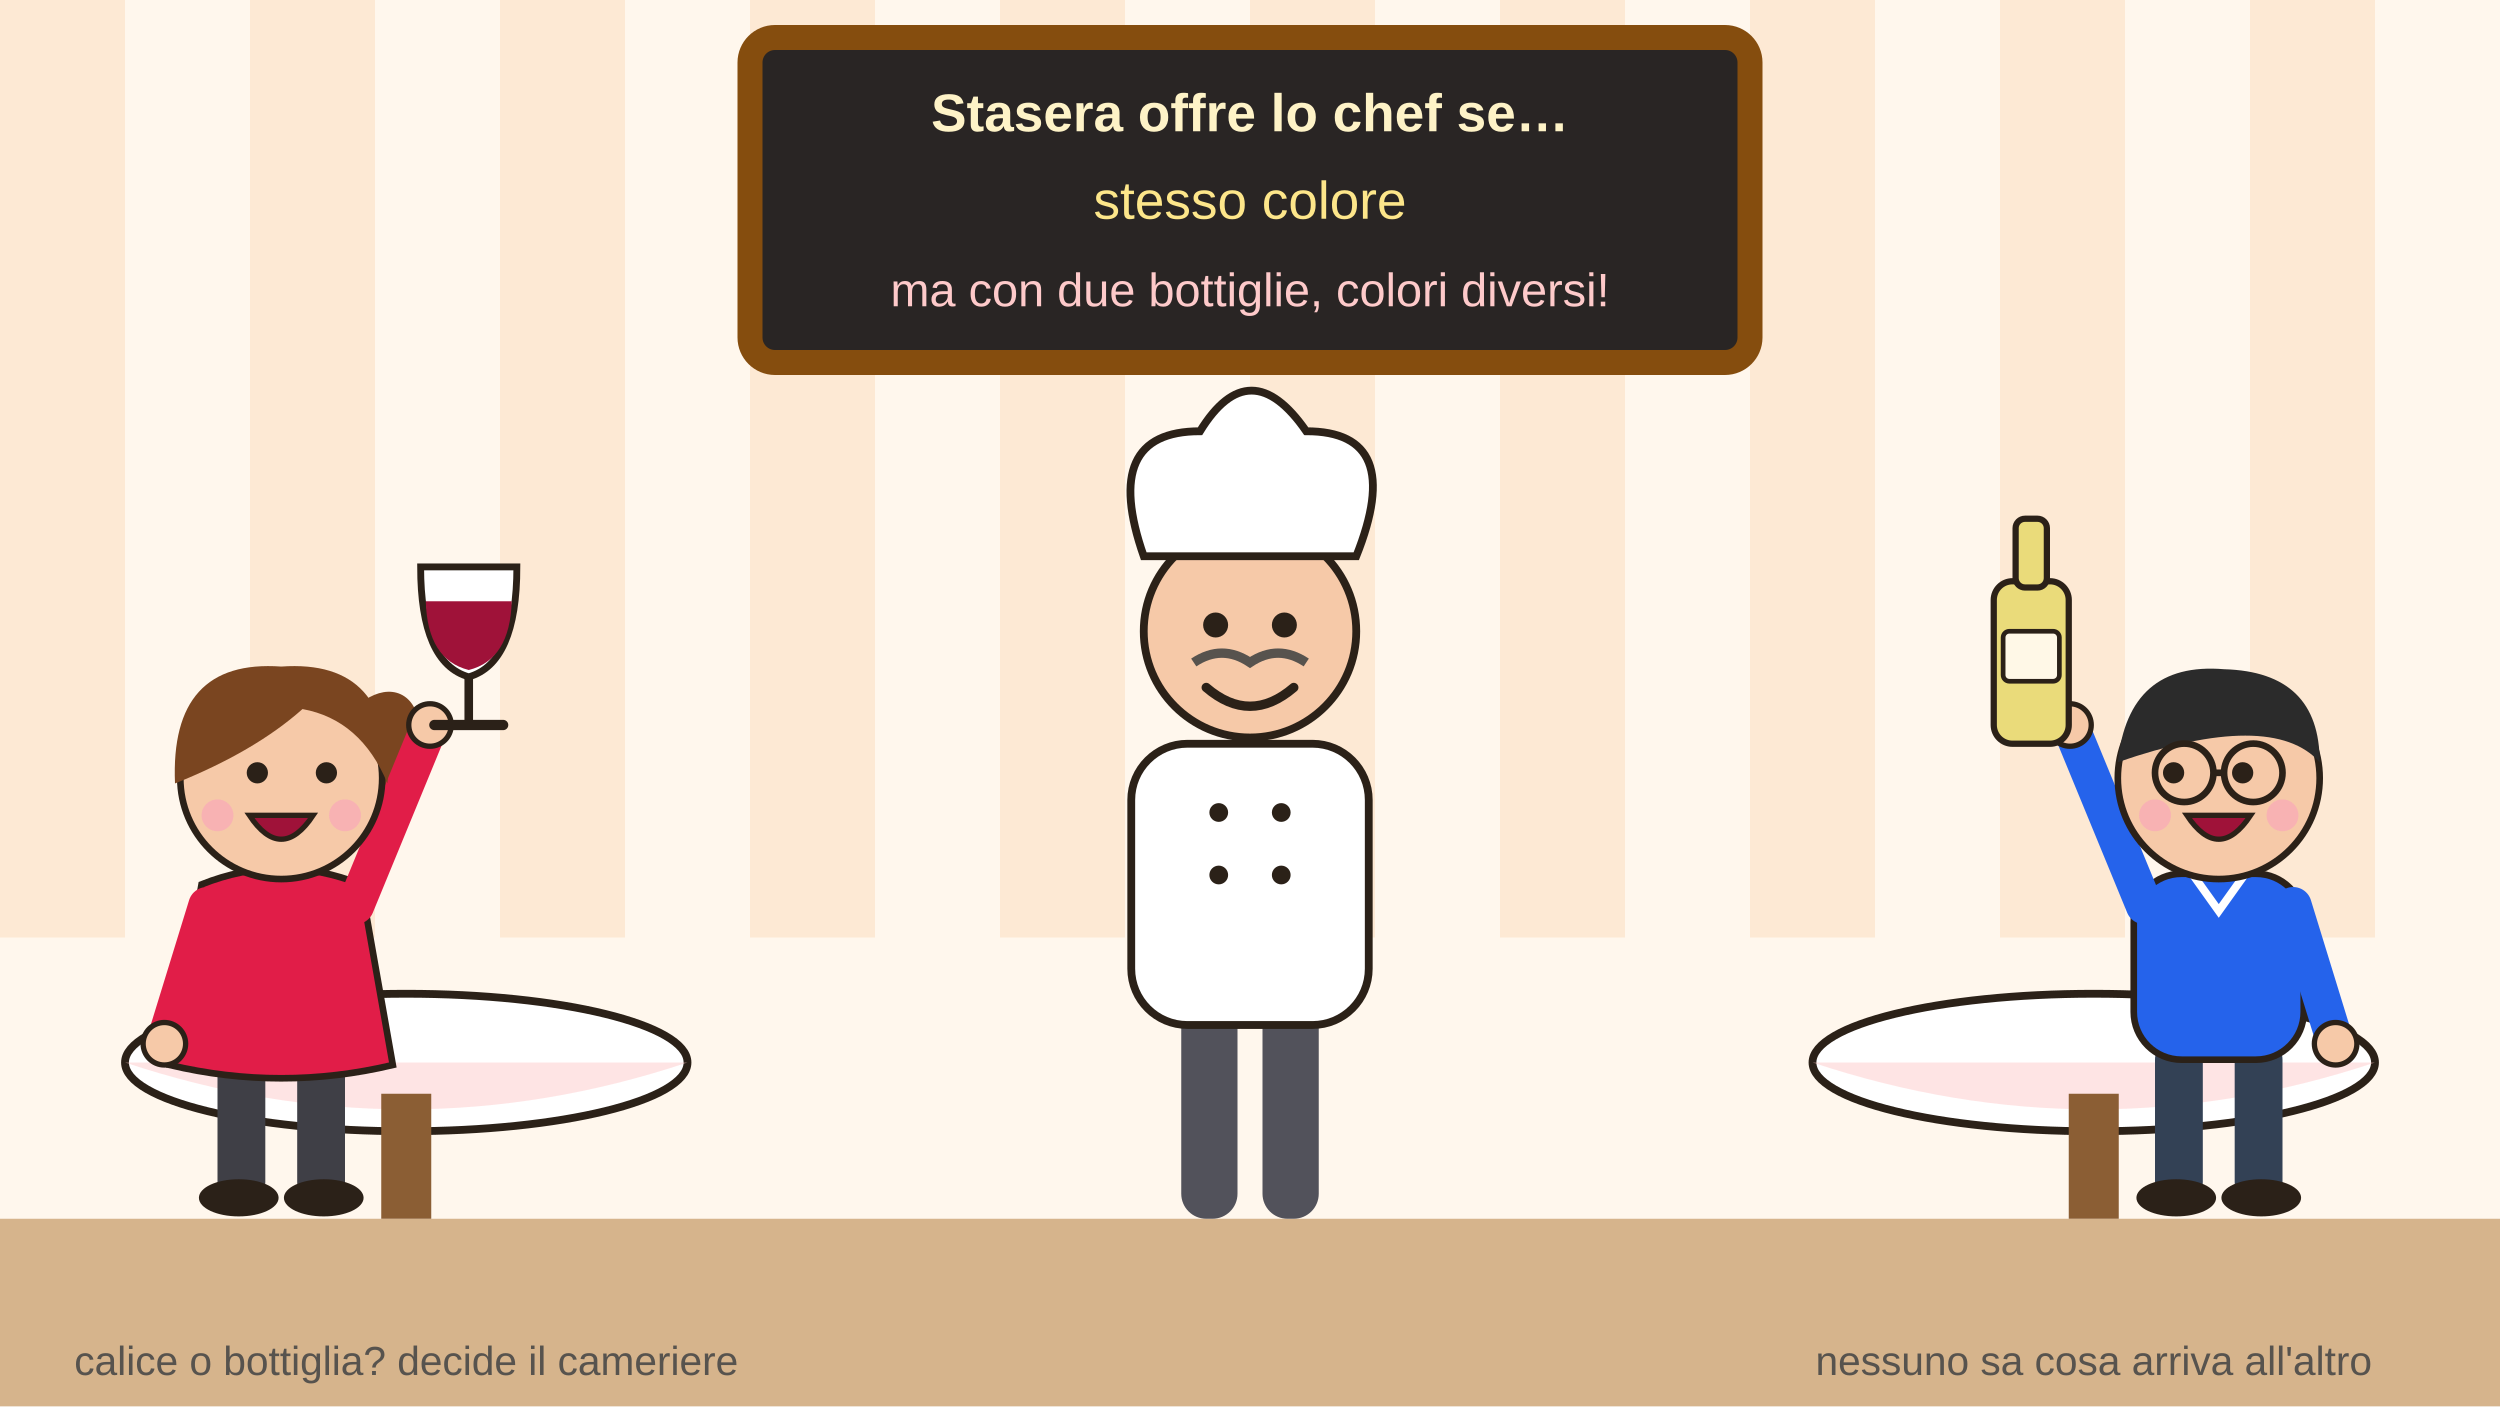
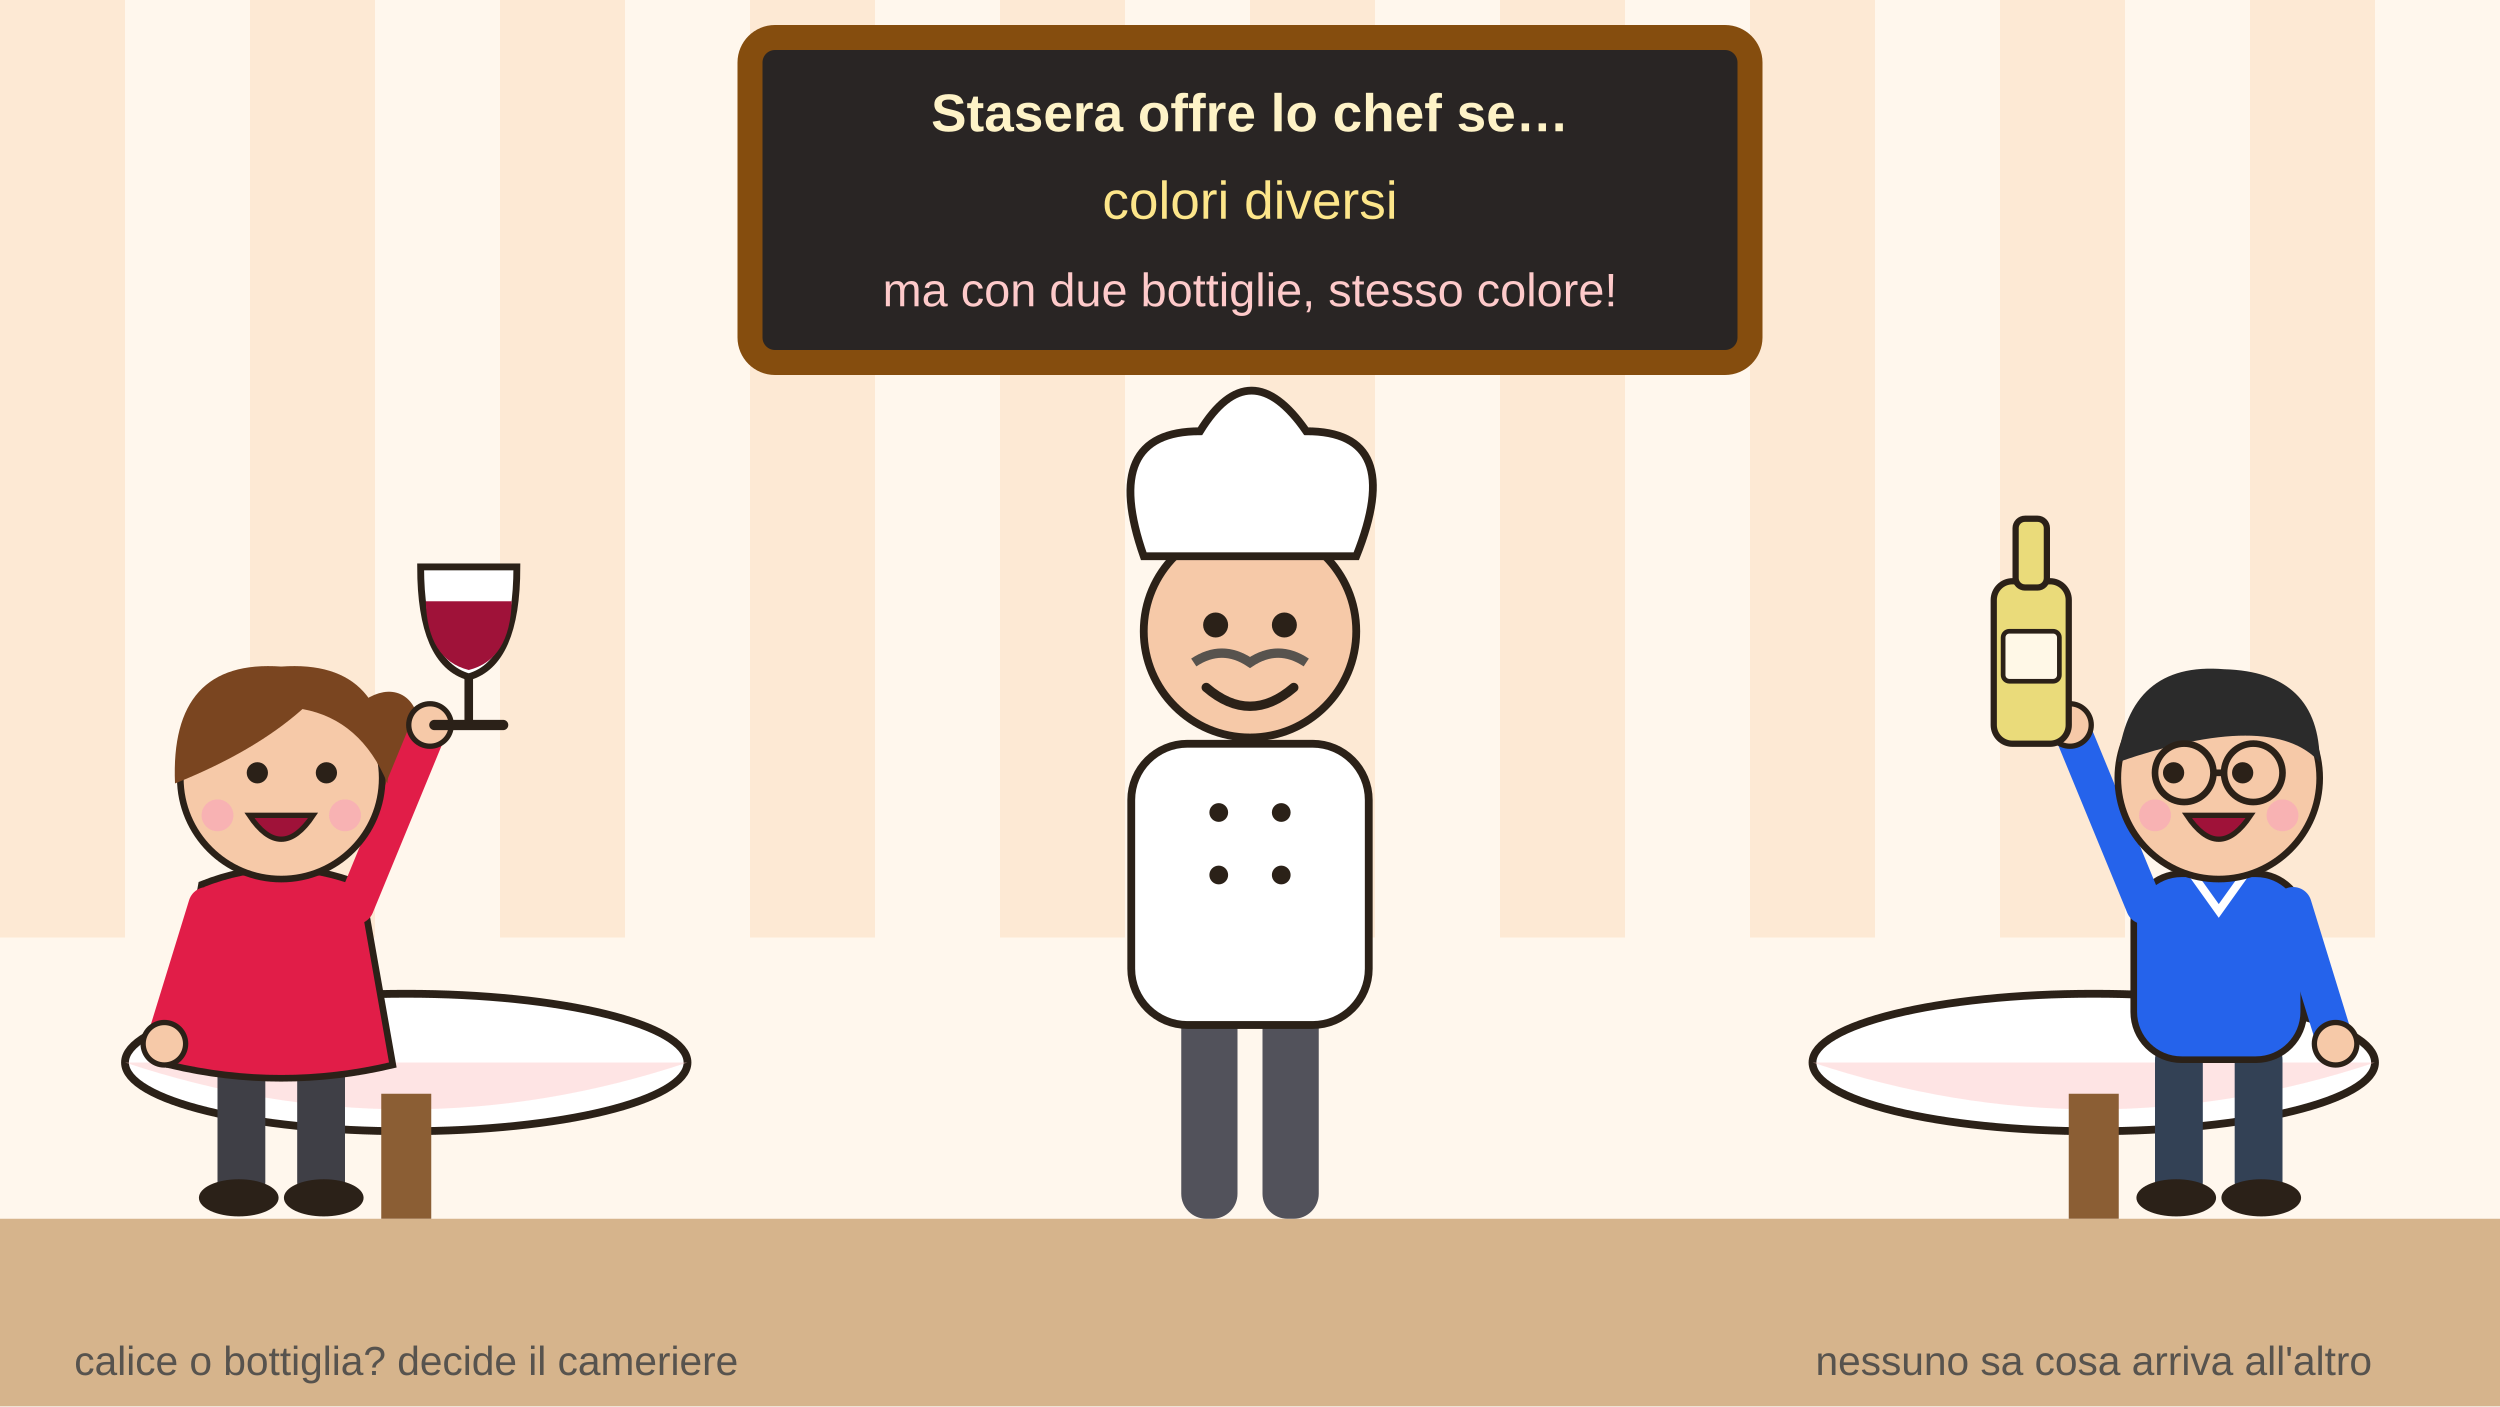
<svg xmlns="http://www.w3.org/2000/svg" viewBox="0 0 800 450" role="img">
  <rect width="800" height="450" fill="#fff7ed" />
  <rect width="800" height="450" fill="#fff7ed" />
  <rect x="0" y="0" width="40" height="300" fill="#fde9d4" />
  <rect x="80" y="0" width="40" height="300" fill="#fde9d4" />
  <rect x="160" y="0" width="40" height="300" fill="#fde9d4" />
  <rect x="240" y="0" width="40" height="300" fill="#fde9d4" />
  <rect x="320" y="0" width="40" height="300" fill="#fde9d4" />
  <rect x="400" y="0" width="40" height="300" fill="#fde9d4" />
  <rect x="480" y="0" width="40" height="300" fill="#fde9d4" />
  <rect x="560" y="0" width="40" height="300" fill="#fde9d4" />
  <rect x="640" y="0" width="40" height="300" fill="#fde9d4" />
  <rect x="720" y="0" width="40" height="300" fill="#fde9d4" />
  <rect x="0" y="390" width="800" height="60" fill="#d6b48c" />
  <rect x="240" y="12" width="320" height="104" rx="8" fill="#292524" stroke="#854d0e" stroke-width="8" />
  <text x="400" y="42" text-anchor="middle" font-family="Arial, sans-serif" font-size="17" font-weight="bold" fill="#fef3c7">Stasera offre lo chef se…</text>
-   <text x="400" y="70" text-anchor="middle" font-family="Arial, sans-serif" font-size="17" font-weight="normal" fill="#fde68a">stesso colore</text>
-   <text x="400" y="98" text-anchor="middle" font-family="Arial, sans-serif" font-size="15" font-weight="normal" fill="#fecaca">ma con due bottiglie, colori diversi!</text>
+   <text x="400" y="70" text-anchor="middle" font-family="Arial, sans-serif" font-size="17" font-weight="normal" fill="#fde68a">colori diversi</text>
+   <text x="400" y="98" text-anchor="middle" font-family="Arial, sans-serif" font-size="15" font-weight="normal" fill="#fecaca">ma con due bottiglie, stesso colore!</text>
  <g transform="translate(400 390)">
    <rect x="-22" y="-70" width="18" height="70" rx="8" fill="#52525b" />
    <rect x="4" y="-70" width="18" height="70" rx="8" fill="#52525b" />
    <rect x="-38" y="-152" width="76" height="90" rx="18" fill="#fff" stroke="#2b2118" stroke-width="2.5" />
    <circle cx="-10" cy="-130" r="3" fill="#2b2118" />
    <circle cx="10" cy="-130" r="3" fill="#2b2118" />
    <circle cx="-10" cy="-110" r="3" fill="#2b2118" />
    <circle cx="10" cy="-110" r="3" fill="#2b2118" />
    <circle cx="0" cy="-188" r="34" fill="#f6c9a8" stroke="#2b2118" stroke-width="2.5" />
    <path d="M-34 -212 q-14 -40 18 -40 q16 -26 34 0 q32 0 16 40 Z" fill="#fff" stroke="#2b2118" stroke-width="2.5" />
    <circle cx="-11" cy="-190" r="4" fill="#2b2118" />
    <circle cx="11" cy="-190" r="4" fill="#2b2118" />
    <path d="M-14 -170 q14 12 28 0" fill="none" stroke="#2b2118" stroke-width="3" stroke-linecap="round" />
    <path d="M-18 -178 q9 -6 18 0 q9 -6 18 0" fill="none" stroke="#57534e" stroke-width="3" />
  </g>
  <ellipse cx="130" cy="340" rx="90" ry="22" fill="#fff" stroke="#2b2118" stroke-width="2.5" />
  <path d="M40 340 q90 30 180 0" fill="#fecaca" opacity="0.5" />
  <rect x="122" y="350" width="16" height="40" fill="#8b5e34" />
  <ellipse cx="670" cy="340" rx="90" ry="22" fill="#fff" stroke="#2b2118" stroke-width="2.5" />
  <path d="M580 340 q90 30 180 0" fill="#fecaca" opacity="0.5" />
  <rect x="662" y="350" width="16" height="40" fill="#8b5e34" />
  <g transform="translate(90 385) scale(0.85 0.85)">
    <rect x="-24" y="-62" width="18" height="62" rx="8" fill="#3f3f46" />
    <rect x="6" y="-62" width="18" height="62" rx="8" fill="#3f3f46" />
    <ellipse cx="-16" cy="-2" rx="15" ry="7" fill="#2b2118" />
    <ellipse cx="16" cy="-2" rx="15" ry="7" fill="#2b2118" />
    <ellipse cx="34" cy="-168" rx="16" ry="26" fill="#7a4520" transform="rotate(25 34 -168)" />
    <path d="M-30 -120 Q0 -132 30 -120 L42 -52 Q0 -42 -42 -52 Z" fill="#e11d48" stroke="#2b2118" stroke-width="2.5" />
    <line x1="-28" y1="-112" x2="-44" y2="-60" stroke="#e11d48" stroke-width="14" stroke-linecap="round" />
    <circle cx="-44" cy="-60" r="8" fill="#f6c9a8" stroke="#2b2118" stroke-width="2" />
    <line x1="28" y1="-112" x2="56" y2="-180" stroke="#e11d48" stroke-width="14" stroke-linecap="round" />
    <circle cx="56" cy="-180" r="8" fill="#f6c9a8" stroke="#2b2118" stroke-width="2" />
    <circle cx="0" cy="-160" r="38" fill="#f6c9a8" stroke="#2b2118" stroke-width="2.5" />
    <path d="M-40 -158 Q-42 -205 0 -202 Q42 -205 40 -158 Q30 -182 8 -186 Q-10 -170 -40 -158 Z" fill="#7a4520" />
    <circle cx="-9" cy="-162" r="4" fill="#2b2118" />
    <circle cx="17" cy="-162" r="4" fill="#2b2118" />
    <circle cx="-24" cy="-146" r="6" fill="#f9a8b8" opacity="0.7" />
    <circle cx="24" cy="-146" r="6" fill="#f9a8b8" opacity="0.7" />
    <path d="M-12 -146 Q0 -128 12 -146 Z" fill="#9f1239" stroke="#2b2118" stroke-width="2" />
  </g>
  <g transform="translate(710 385) scale(0.85 0.85)">
    <rect x="-24" y="-62" width="18" height="62" rx="8" fill="#334155" />
    <rect x="6" y="-62" width="18" height="62" rx="8" fill="#334155" />
    <ellipse cx="-16" cy="-2" rx="15" ry="7" fill="#2b2118" />
    <ellipse cx="16" cy="-2" rx="15" ry="7" fill="#2b2118" />
    <rect x="-32" y="-124" width="64" height="70" rx="18" fill="#2563eb" stroke="#2b2118" stroke-width="2.5" />
    <path d="M-10 -124 L0 -110 L10 -124" fill="none" stroke="#fff" stroke-width="3" />
    <line x1="-28" y1="-112" x2="-56" y2="-180" stroke="#2563eb" stroke-width="14" stroke-linecap="round" />
    <circle cx="-56" cy="-180" r="8" fill="#f6c9a8" stroke="#2b2118" stroke-width="2" />
    <line x1="28" y1="-112" x2="44" y2="-60" stroke="#2563eb" stroke-width="14" stroke-linecap="round" />
    <circle cx="44" cy="-60" r="8" fill="#f6c9a8" stroke="#2b2118" stroke-width="2" />
    <circle cx="0" cy="-160" r="38" fill="#f6c9a8" stroke="#2b2118" stroke-width="2.5" />
    <path d="M-38 -166 Q-34 -204 2 -201 Q38 -200 38 -166 Q20 -186 -38 -166 Z" fill="#2b2b2b" />
    <circle cx="-17" cy="-162" r="4" fill="#2b2118" />
    <circle cx="9" cy="-162" r="4" fill="#2b2118" />
    <circle cx="-13" cy="-162" r="11" fill="none" stroke="#2b2118" stroke-width="2.5" />
    <circle cx="13" cy="-162" r="11" fill="none" stroke="#2b2118" stroke-width="2.5" />
    <line x1="-2" y1="-162" x2="2" y2="-162" stroke="#2b2118" stroke-width="2.5" />
    <circle cx="-24" cy="-146" r="6" fill="#f9a8b8" opacity="0.7" />
    <circle cx="24" cy="-146" r="6" fill="#f9a8b8" opacity="0.7" />
    <path d="M-12 -146 Q0 -128 12 -146 Z" fill="#9f1239" stroke="#2b2118" stroke-width="2" />
  </g>
  <g transform="translate(150 232) scale(1.1)">
    <path d="M-14 -46 L14 -46 Q14 -18 0 -14 Q-14 -18 -14 -46 Z" fill="#fff" stroke="#2b2118" stroke-width="2" />
    <path d="M-12.5 -36 L12.5 -36 Q12 -19 0 -16 Q-12 -19 -12.5 -36 Z" fill="#9f1239" />
    <line x1="0" y1="-14" x2="0" y2="0" stroke="#2b2118" stroke-width="2.5" />
    <line x1="-10" y1="0" x2="10" y2="0" stroke="#2b2118" stroke-width="3" stroke-linecap="round" />
  </g>
  <g transform="translate(650 238) scale(1.0)">
    <rect x="-12" y="-52" width="24" height="52" rx="6" fill="#eadb7a" stroke="#2b2118" stroke-width="2" />
    <rect x="-5" y="-72" width="10" height="22" rx="3" fill="#eadb7a" stroke="#2b2118" stroke-width="2" />
    <rect x="-9" y="-36" width="18" height="16" rx="2" fill="#fff8e7" stroke="#2b2118" stroke-width="1.5" />
  </g>
  <text x="130" y="440" text-anchor="middle" font-family="Arial, sans-serif" font-size="13" font-weight="normal" fill="#57534e">calice o bottiglia? decide il cameriere</text>
  <text x="670" y="440" text-anchor="middle" font-family="Arial, sans-serif" font-size="13" font-weight="normal" fill="#57534e">nessuno sa cosa arriva all'altro</text>
</svg>
